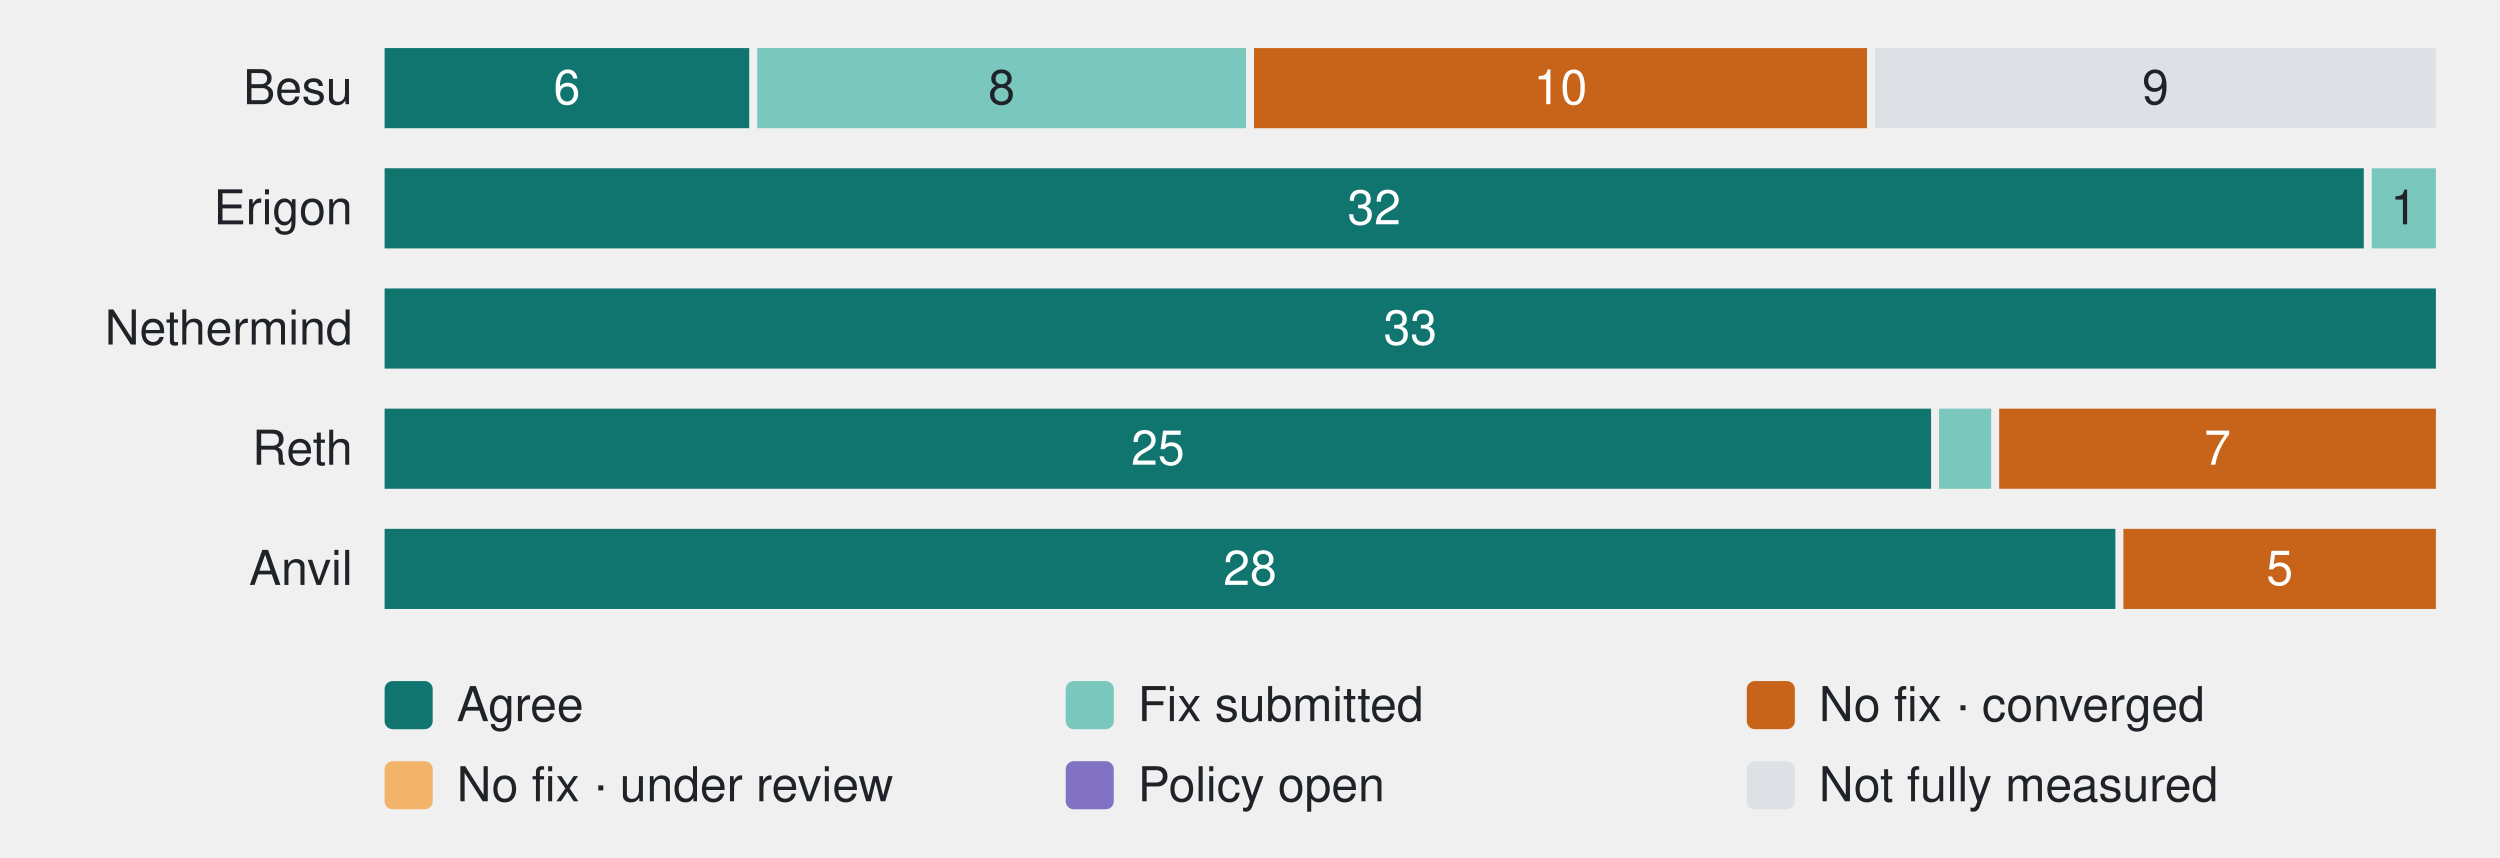
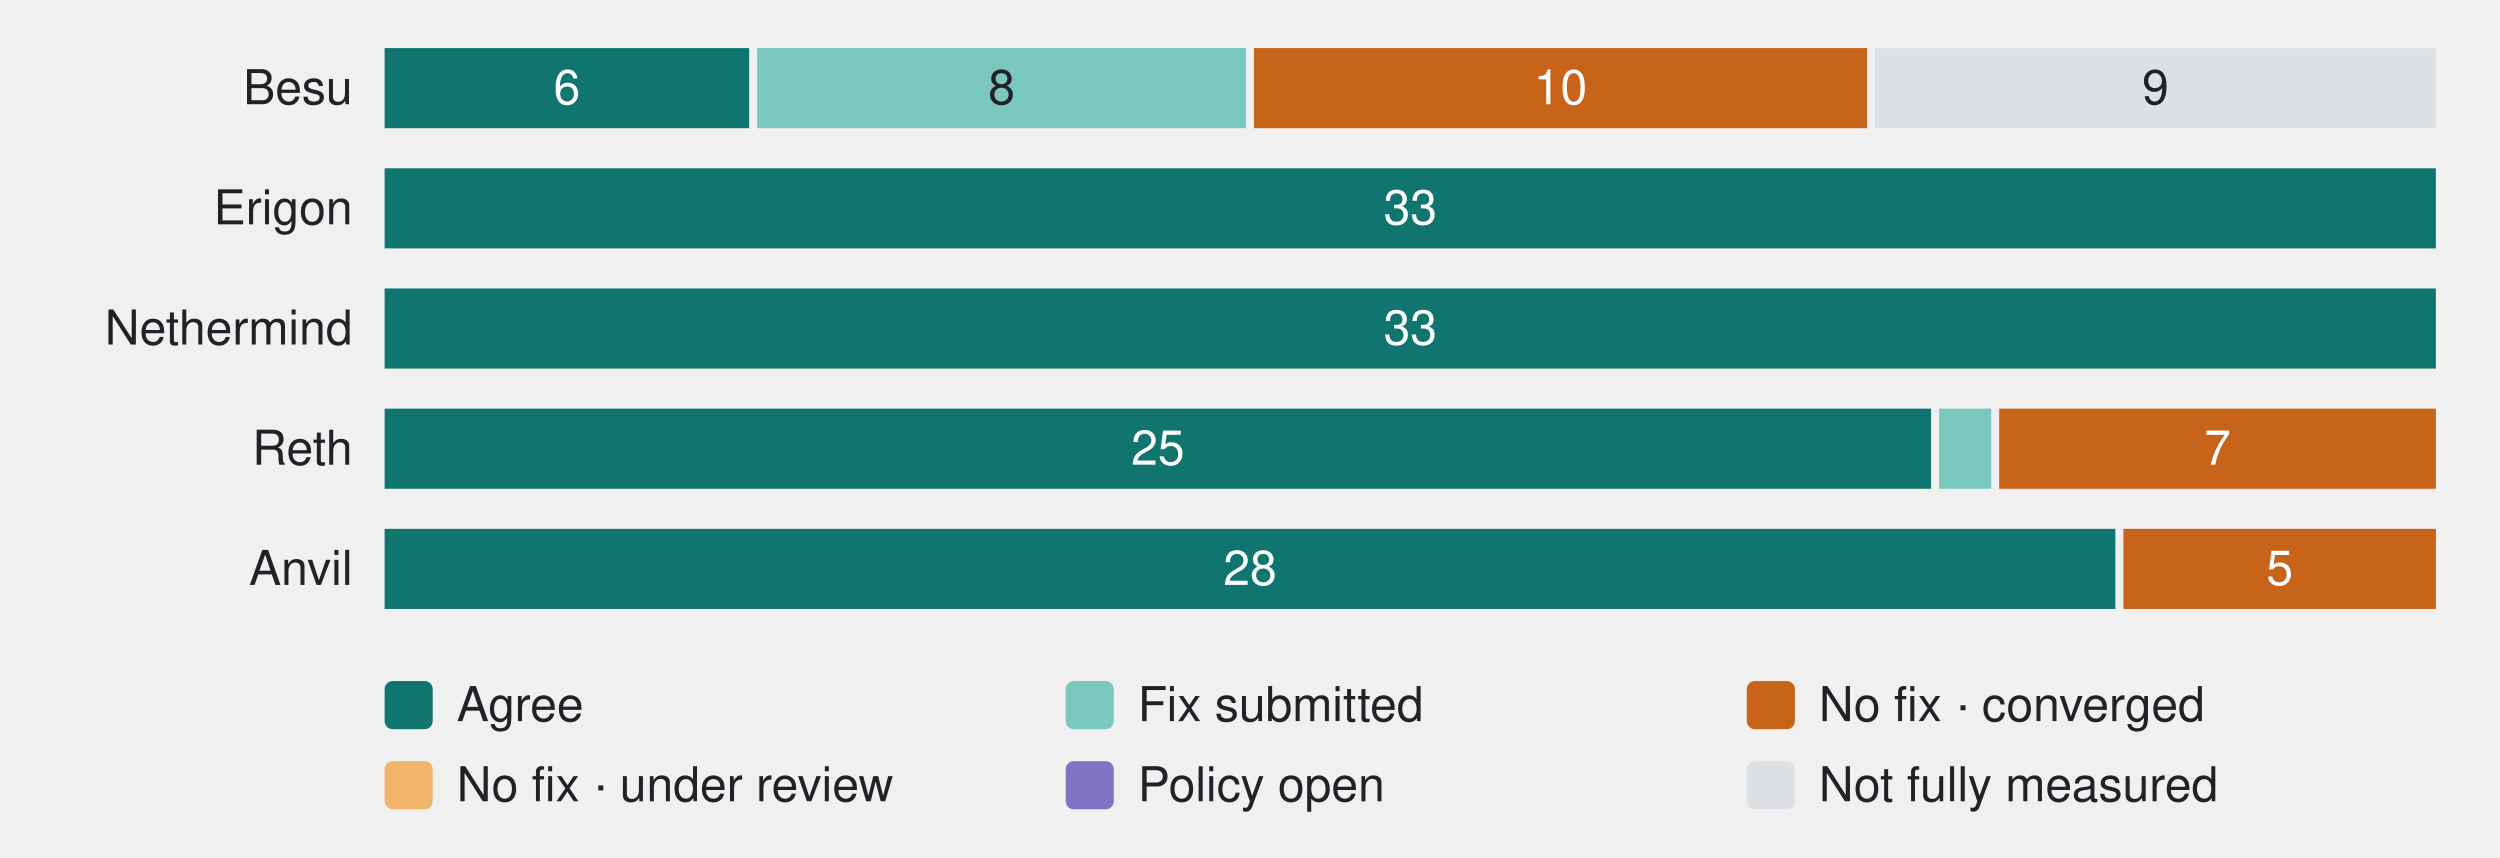
<svg xmlns="http://www.w3.org/2000/svg" width="624" height="214" viewBox="0 0 624 214" role="img" aria-labelledby="title">
  <style>text{font-family:-apple-system,BlinkMacSystemFont,"Segoe UI",Helvetica,Arial,sans-serif;font-size:12px}.head{font-weight:600}.partial{stroke-dasharray:3 2}.label{fill:#1f2328}.muted{fill:#59636e}.pr{fill:none;stroke:#11756f}.edge{stroke:#11756f}.b-agree{fill:#11756f}.n-agree{fill:#ffffff}.b-fix{fill:#79c7bd}.n-fix{fill:#1f2328}.b-converged{fill:#c8641a}.n-converged{fill:#ffffff}.b-review{fill:#f2b36b}.n-review{fill:#1f2328}.b-policy{fill:#8172c4}.n-policy{fill:#ffffff}.b-unmeasured{fill:#dde1e6}.n-unmeasured{fill:#1f2328}@media (prefers-color-scheme:dark){.label{fill:#e6edf3}.muted{fill:#9198a1}.pr{fill:none;stroke:#3aa59a}.edge{stroke:#3aa59a}.b-agree{fill:#3aa59a}.n-agree{fill:#0d1117}.b-fix{fill:#1a6b62}.n-fix{fill:#ffffff}.b-converged{fill:#e5843a}.n-converged{fill:#0d1117}.b-review{fill:#8f5420}.n-review{fill:#ffffff}.b-policy{fill:#9b8fe0}.n-policy{fill:#0d1117}.b-unmeasured{fill:#2d333b}.n-unmeasured{fill:#e6edf3}}</style>
  <text class="label" x="88" y="26" text-anchor="end">Besu</text>
  <rect class="b-agree" x="96" y="12" width="91" height="20" />
  <text class="n-agree" x="141.5" y="26" text-anchor="middle">6</text>
  <rect class="b-fix" x="189" y="12" width="122" height="20" />
  <text class="n-fix" x="250" y="26" text-anchor="middle">8</text>
  <rect class="b-converged" x="313" y="12" width="153" height="20" />
  <text class="n-converged" x="389.5" y="26" text-anchor="middle">10</text>
  <rect class="b-unmeasured" x="468" y="12" width="140" height="20" />
  <text class="n-unmeasured" x="538" y="26" text-anchor="middle">9</text>
  <text class="label" x="88" y="56" text-anchor="end">Erigon</text>
-   <rect class="b-agree" x="96" y="42" width="494" height="20" />
-   <text class="n-agree" x="343" y="56" text-anchor="middle">32</text>
-   <rect class="b-fix" x="592" y="42" width="16" height="20" />
-   <text class="n-fix" x="600" y="56" text-anchor="middle">1</text>
+   <rect class="b-agree" x="96" y="42" width="512" height="20" />
+   <text class="n-agree" x="352" y="56" text-anchor="middle">33</text>
  <text class="label" x="88" y="86" text-anchor="end">Nethermind</text>
  <rect class="b-agree" x="96" y="72" width="512" height="20" />
  <text class="n-agree" x="352" y="86" text-anchor="middle">33</text>
  <text class="label" x="88" y="116" text-anchor="end">Reth</text>
  <rect class="b-agree" x="96" y="102" width="386" height="20" />
  <text class="n-agree" x="289" y="116" text-anchor="middle">25</text>
  <rect class="b-fix" x="484" y="102" width="13" height="20" />
  <rect class="b-converged" x="499" y="102" width="109" height="20" />
  <text class="n-converged" x="553.5" y="116" text-anchor="middle">7</text>
  <text class="label" x="88" y="146" text-anchor="end">Anvil</text>
  <rect class="b-agree" x="96" y="132" width="432" height="20" />
  <text class="n-agree" x="312" y="146" text-anchor="middle">28</text>
  <rect class="b-converged" x="530" y="132" width="78" height="20" />
  <text class="n-converged" x="569" y="146" text-anchor="middle">5</text>
  <rect class="b-agree" x="96" y="170" width="12" height="12" rx="2" />
  <text class="label" x="114" y="180">Agree</text>
  <rect class="b-fix" x="266" y="170" width="12" height="12" rx="2" />
  <text class="label" x="284" y="180">Fix submitted</text>
  <rect class="b-converged" x="436" y="170" width="12" height="12" rx="2" />
  <text class="label" x="454" y="180">No fix · converged</text>
  <rect class="b-review" x="96" y="190" width="12" height="12" rx="2" />
  <text class="label" x="114" y="200">No fix · under review</text>
  <rect class="b-policy" x="266" y="190" width="12" height="12" rx="2" />
  <text class="label" x="284" y="200">Policy open</text>
  <rect class="b-unmeasured" x="436" y="190" width="12" height="12" rx="2" />
  <text class="label" x="454" y="200">Not fully measured</text>
</svg>
